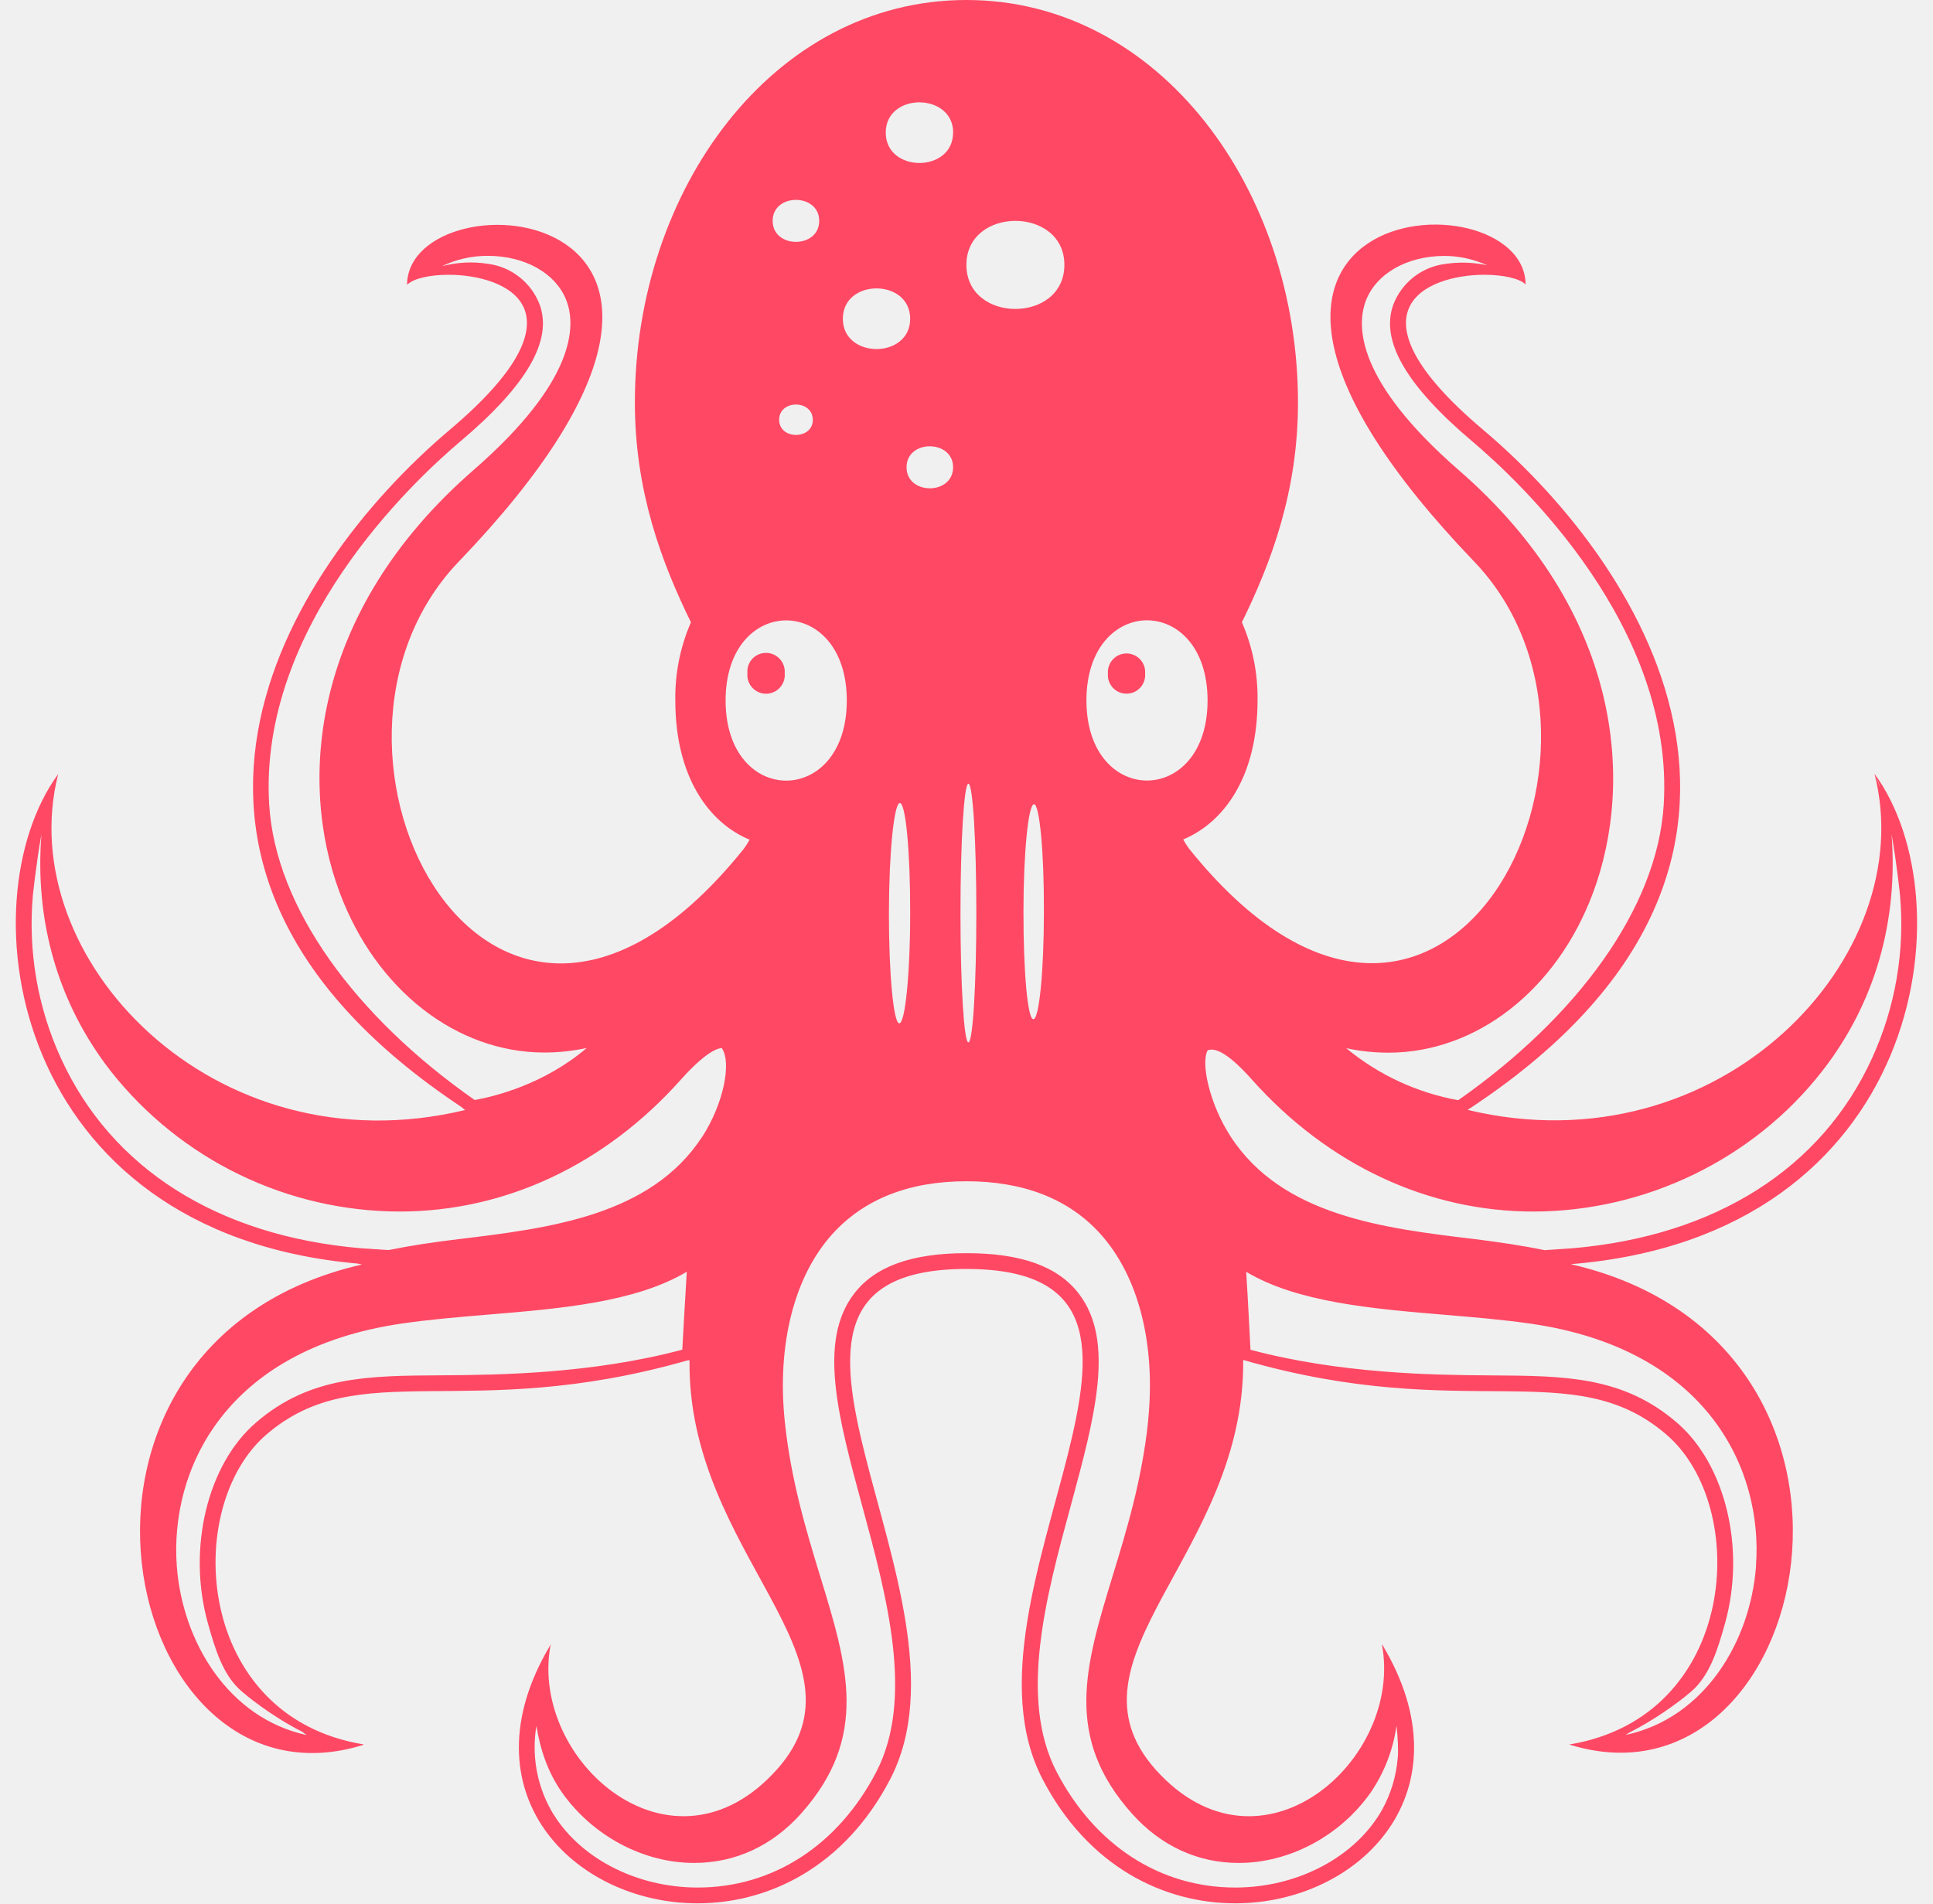
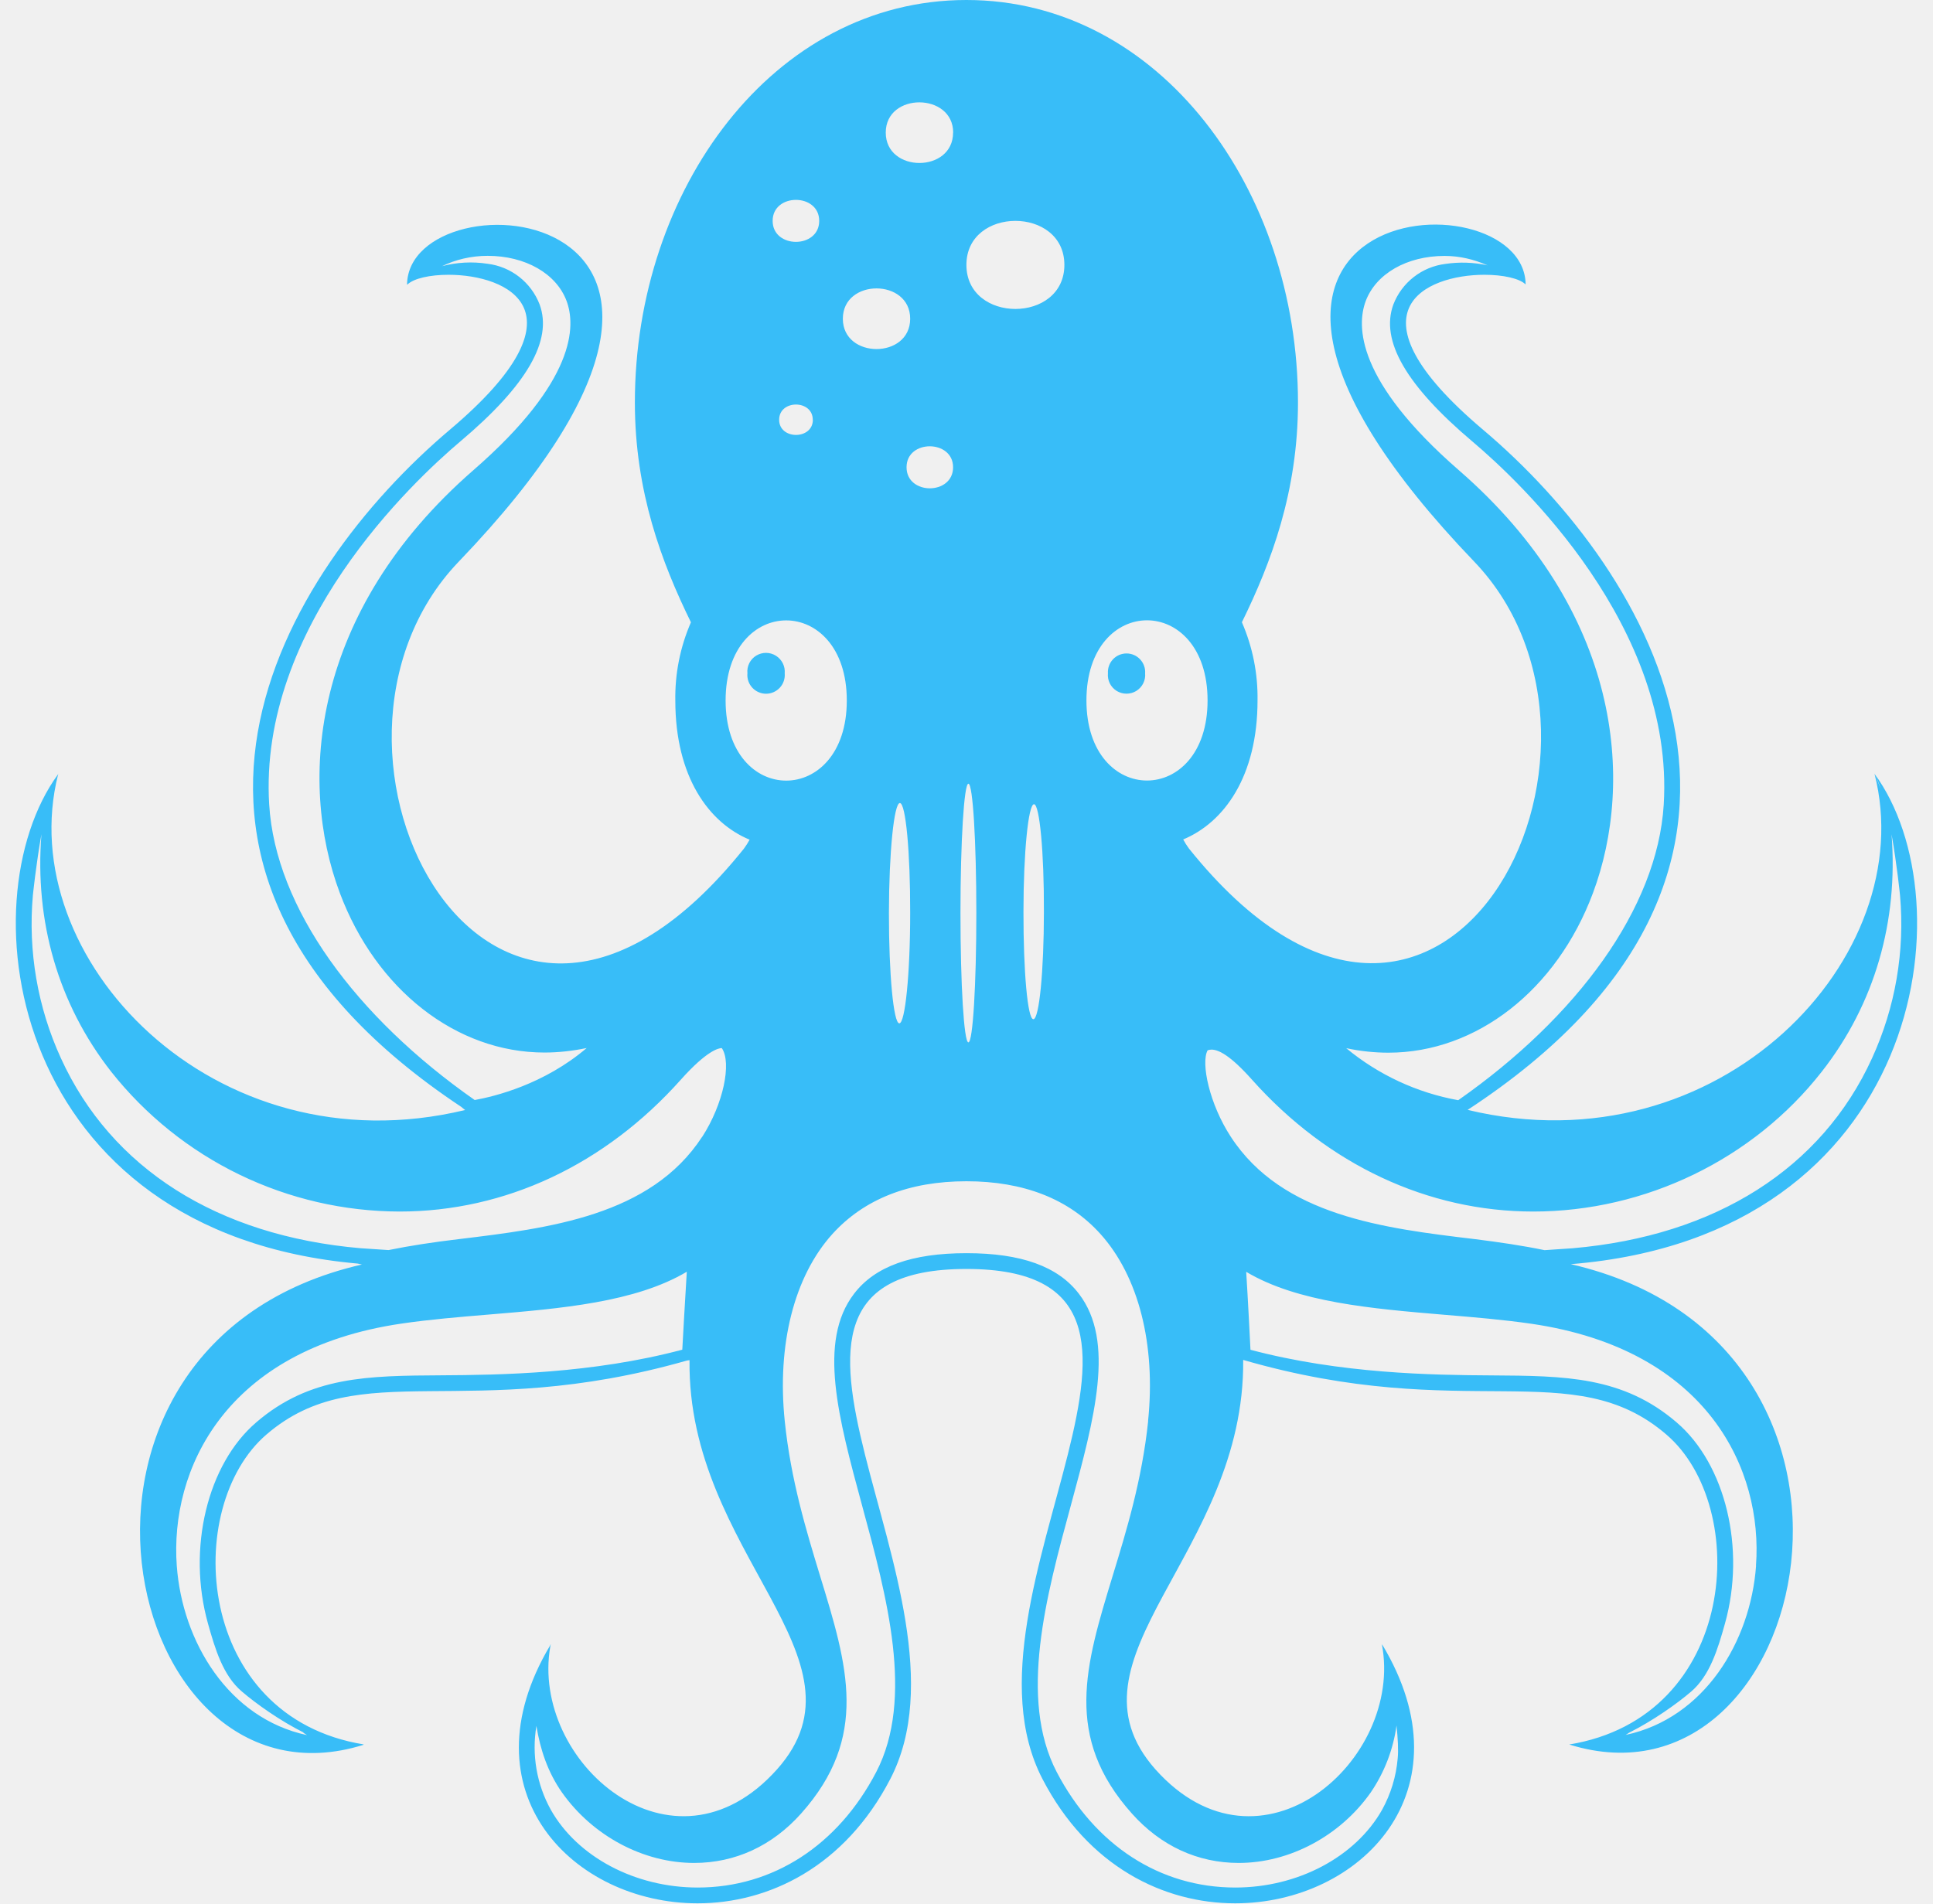
<svg xmlns="http://www.w3.org/2000/svg" width="66" height="65" viewBox="0 0 66 65" fill="none">
  <g clip-path="url(#clip0_407_6)">
-     <path d="M64.002 26.422C64.078 26.558 64.146 26.729 64.213 26.926C64.138 26.764 64.086 26.577 64.002 26.422C65.606 32.663 58.721 39.972 50.108 37.903H50.111C62.559 29.751 56.427 19.562 50.626 14.666C45.854 10.63 48.673 9.384 50.683 9.384C51.325 9.384 51.883 9.509 52.088 9.712L52.075 9.701L52.091 9.712C52.042 5.831 38.371 6.706 50.331 19.175C56.473 25.58 49.226 39.748 40.592 28.974C40.52 28.876 40.456 28.774 40.399 28.668C41.794 28.088 42.937 26.515 42.937 23.92C42.951 23.002 42.769 22.092 42.403 21.25C43.4 19.218 44.318 16.789 44.318 13.748C44.318 6.478 39.6 0 32.997 0C26.394 0 21.677 6.478 21.677 13.748C21.677 16.789 22.595 19.218 23.591 21.252C23.224 22.096 23.042 23.008 23.058 23.928C23.058 26.523 24.198 28.099 25.595 28.676C25.537 28.782 25.472 28.884 25.4 28.982C16.766 39.756 9.519 25.586 15.661 19.183C27.624 6.714 13.947 5.842 13.898 9.72L13.92 9.709C14.131 9.509 14.678 9.384 15.315 9.384C17.324 9.384 20.143 10.63 15.371 14.666C9.595 19.541 3.501 29.664 15.748 37.8C15.797 37.835 15.829 37.873 15.881 37.908C7.279 39.978 0.405 32.687 1.984 26.447L1.995 26.42C1.992 26.425 1.99 26.433 1.984 26.436L1.987 26.428L1.979 26.447C-1.201 30.807 0.337 42.098 12.211 43.152C12.262 43.16 12.306 43.176 12.357 43.184C0.549 45.893 4.102 62.197 12.414 59.586L12.384 59.583L12.428 59.575C6.648 58.641 6.215 51.458 9.102 48.986C12.276 46.261 15.924 48.615 23.461 46.462L23.543 46.451C23.461 53.075 29.913 56.634 26.53 60.426C22.966 64.415 18.102 60.155 18.789 56.228L18.806 56.149L18.795 56.171V56.16L18.784 56.193C15.802 61.203 19.578 65 23.819 65C26.253 65 28.843 63.749 30.397 60.756C33.685 54.427 23.938 43.336 32.997 43.336C42.054 43.336 32.307 54.427 35.595 60.756C37.149 63.749 39.738 65 42.176 65C46.431 65 50.22 61.178 47.186 56.149L47.2 56.206L47.184 56.16C47.931 60.106 43.032 64.439 39.451 60.426C36.082 56.623 42.514 53.064 42.447 46.443C50.046 48.642 53.705 46.248 56.893 48.988C59.78 51.456 59.347 58.641 53.567 59.578H53.586C61.901 62.172 65.44 45.89 53.635 43.173L53.648 43.171C65.673 42.19 67.214 30.786 64 26.422H64.002ZM9.191 27.479C8.82 21.396 14.093 16.448 15.721 15.072C17.99 13.157 18.876 11.627 18.424 10.395C18.281 10.024 18.04 9.7 17.727 9.455C17.415 9.211 17.041 9.056 16.647 9.008C16.13 8.928 15.601 8.956 15.095 9.089C15.553 8.867 16.084 8.737 16.65 8.737C17.936 8.737 18.995 9.341 19.345 10.278C19.662 11.126 19.67 13.005 16.165 16.055C10.621 20.884 10.171 26.677 11.601 30.49C12.842 33.803 15.583 35.945 18.589 35.945C19.068 35.945 19.55 35.891 20.032 35.791C18.57 37.036 16.891 37.443 16.208 37.567C12.162 34.737 9.405 31.016 9.191 27.473V27.479ZM23.296 46.093C20.222 46.911 17.08 46.957 15.068 46.968C12.566 46.984 10.586 46.995 8.75 48.574C7.079 50.004 6.385 52.891 7.1 55.442C7.347 56.322 7.615 57.219 8.254 57.763C8.736 58.178 9.559 58.765 10.385 59.177L10.342 59.166C10.393 59.193 10.431 59.228 10.483 59.256C7.794 58.681 6.225 56.06 6.036 53.476C5.798 50.212 7.666 46.088 13.706 45.202C14.665 45.061 15.678 44.977 16.688 44.893C19.152 44.688 21.698 44.474 23.45 43.431C23.385 44.46 23.326 45.565 23.296 46.093ZM23.973 38.824C22.213 41.527 18.73 41.947 15.659 42.318C14.792 42.421 13.998 42.542 13.267 42.691L12.303 42.627C7.425 42.204 3.796 39.902 2.079 36.137C1.282 34.397 0.953 32.478 1.123 30.572C1.123 30.572 1.226 29.553 1.415 28.486C1.18 31.452 1.976 34.277 3.799 36.603C4.975 38.088 6.472 39.289 8.177 40.115C9.882 40.941 11.752 41.372 13.646 41.375C17.248 41.375 20.655 39.777 23.247 36.871C24.141 35.869 24.542 35.793 24.645 35.793C24.991 36.297 24.696 37.711 23.976 38.824H23.973ZM41.231 23.92C41.231 27.568 37.095 27.568 37.095 23.92C37.095 20.272 41.231 20.272 41.231 23.92ZM36.342 9.046C36.342 11.053 32.997 11.053 32.997 9.046C32.997 7.042 36.342 7.042 36.342 9.046ZM35.643 31.135C35.643 33.163 35.481 34.807 35.283 34.807C35.085 34.807 34.942 33.169 34.945 31.138C34.945 29.107 35.112 27.465 35.305 27.465C35.494 27.465 35.651 29.107 35.643 31.135ZM33.065 26.764C33.217 26.764 33.336 28.741 33.336 31.181C33.336 33.621 33.217 35.598 33.065 35.598C32.913 35.598 32.794 33.621 32.794 31.184C32.794 28.741 32.916 26.764 33.065 26.764ZM32.542 4.528C32.542 5.912 30.243 5.912 30.243 4.528C30.243 3.144 32.545 3.158 32.545 4.528H32.542ZM30.953 15.957C30.953 14.999 32.542 15.007 32.542 15.957C32.542 16.916 30.953 16.916 30.953 15.957ZM31.077 31.184C31.077 33.264 30.904 34.948 30.706 34.948C30.508 34.948 30.349 33.264 30.351 31.186C30.354 29.109 30.525 27.425 30.725 27.425C30.925 27.425 31.082 29.104 31.077 31.184V31.184ZM31.077 10.885C31.077 12.266 28.778 12.266 28.778 10.885C28.778 9.504 31.077 9.504 31.077 10.885ZM27.971 7.543C27.971 8.499 26.381 8.499 26.381 7.543C26.381 6.587 27.971 6.587 27.971 7.543ZM27.754 14.335C27.754 15.026 26.603 15.026 26.603 14.335C26.603 13.642 27.751 13.642 27.751 14.335H27.754ZM24.775 23.923C24.775 20.275 28.913 20.275 28.913 23.923C28.913 27.571 24.775 27.571 24.775 23.923ZM39.202 48.536C38.991 50.54 38.463 52.273 37.994 53.806C37.054 56.889 36.31 59.321 38.65 61.937C39.633 63.039 40.895 63.621 42.295 63.621C44.028 63.621 45.756 62.701 46.802 61.214C47.268 60.53 47.57 59.748 47.682 58.928C47.728 59.361 47.752 59.767 47.722 60.057C47.669 60.671 47.487 61.267 47.189 61.807C46.279 63.418 44.31 64.461 42.178 64.461C39.606 64.461 37.385 63.02 36.077 60.51C34.774 57.999 35.719 54.513 36.556 51.437C37.374 48.417 38.084 45.812 36.838 44.184C36.125 43.249 34.869 42.797 33 42.797C31.128 42.797 29.872 43.249 29.16 44.184C27.914 45.809 28.623 48.417 29.441 51.437C30.278 54.513 31.223 57.999 29.921 60.51C28.615 63.02 26.392 64.461 23.822 64.461C21.687 64.461 19.718 63.418 18.808 61.807C18.324 60.935 18.15 59.925 18.315 58.941C18.445 59.743 18.7 60.518 19.19 61.217C20.238 62.698 21.966 63.621 23.7 63.621C25.102 63.621 26.365 63.039 27.35 61.937C29.685 59.321 28.943 56.894 28 53.817C27.532 52.282 27.001 50.54 26.795 48.536C26.524 45.92 27.117 43.588 28.42 42.144C29.501 40.95 31.039 40.341 32.997 40.341C34.955 40.341 36.499 40.947 37.574 42.142C38.874 43.585 39.47 45.914 39.199 48.533L39.202 48.536ZM47.406 35.95C50.412 35.95 53.153 33.811 54.39 30.496C55.815 26.683 55.365 20.889 49.813 16.06C46.306 13.008 46.314 11.131 46.631 10.281C46.983 9.346 48.039 8.74 49.323 8.74C49.846 8.74 50.331 8.862 50.764 9.051L50.794 9.062C50.32 8.958 49.83 8.941 49.35 9.013C48.956 9.062 48.583 9.216 48.27 9.461C47.957 9.705 47.716 10.03 47.574 10.4C47.124 11.632 48.007 13.162 50.276 15.08C51.901 16.453 57.177 21.401 56.806 27.479C56.59 31.021 53.835 34.742 49.789 37.573C48.383 37.319 47.066 36.707 45.965 35.796C46.444 35.899 46.929 35.95 47.406 35.95V35.95ZM59.959 53.471C59.769 56.06 58.198 58.676 55.504 59.25C55.544 59.228 55.579 59.202 55.617 59.177C56.443 58.763 57.264 58.18 57.743 57.769C58.38 57.222 58.651 56.325 58.897 55.445C59.612 52.894 58.919 50.007 57.248 48.577C55.411 47 53.432 46.987 50.929 46.971C48.917 46.96 45.775 46.914 42.696 46.096C42.669 45.565 42.615 44.465 42.55 43.434C44.302 44.479 46.853 44.693 49.32 44.901C50.331 44.985 51.335 45.069 52.291 45.208C58.331 46.093 60.197 50.212 59.956 53.468L59.959 53.471ZM52.738 42.694C52.004 42.542 51.208 42.423 50.339 42.315C47.265 41.947 43.782 41.527 42.024 38.821C41.298 37.711 40.995 36.303 41.233 35.869C41.275 35.854 41.319 35.846 41.363 35.845C41.607 35.845 42.008 36.042 42.747 36.871C45.339 39.777 48.752 41.375 52.351 41.375C56.181 41.375 59.864 39.588 62.201 36.6C64.021 34.277 64.815 31.455 64.585 28.492C64.774 29.556 64.874 30.577 64.874 30.577C65.044 32.483 64.715 34.4 63.918 36.14C62.201 39.905 58.572 42.207 53.694 42.629L52.738 42.694V42.694ZM26.495 22.395C26.595 22.458 26.675 22.547 26.728 22.652C26.781 22.758 26.803 22.876 26.793 22.994C26.801 23.082 26.79 23.172 26.762 23.256C26.734 23.34 26.688 23.418 26.628 23.483C26.568 23.549 26.495 23.601 26.414 23.637C26.333 23.673 26.245 23.692 26.156 23.692C26.067 23.692 25.979 23.673 25.898 23.637C25.817 23.601 25.744 23.549 25.684 23.483C25.624 23.418 25.578 23.34 25.55 23.256C25.522 23.172 25.511 23.082 25.52 22.994C25.508 22.875 25.53 22.756 25.583 22.649C25.636 22.542 25.718 22.452 25.82 22.39C25.922 22.328 26.039 22.295 26.158 22.296C26.277 22.297 26.394 22.331 26.495 22.395V22.395ZM38.127 23.595C38.026 23.532 37.945 23.443 37.892 23.337C37.84 23.231 37.818 23.112 37.829 22.994C37.823 22.907 37.836 22.82 37.865 22.738C37.894 22.656 37.94 22.581 38 22.517C38.059 22.454 38.131 22.403 38.211 22.368C38.291 22.334 38.377 22.316 38.464 22.316C38.551 22.316 38.637 22.334 38.717 22.368C38.797 22.403 38.869 22.454 38.928 22.517C38.988 22.581 39.034 22.656 39.063 22.738C39.093 22.82 39.105 22.907 39.099 22.994C39.11 23.112 39.087 23.231 39.034 23.337C38.981 23.443 38.9 23.532 38.799 23.595C38.698 23.657 38.581 23.69 38.463 23.69C38.344 23.69 38.228 23.657 38.127 23.595V23.595Z" fill="#FF4864" />
+     <path d="M64.002 26.422C64.078 26.558 64.146 26.729 64.213 26.926C64.138 26.764 64.086 26.577 64.002 26.422C65.606 32.663 58.721 39.972 50.108 37.903H50.111C62.559 29.751 56.427 19.562 50.626 14.666C45.854 10.63 48.673 9.384 50.683 9.384C51.325 9.384 51.883 9.509 52.088 9.712L52.075 9.701L52.091 9.712C52.042 5.831 38.371 6.706 50.331 19.175C56.473 25.58 49.226 39.748 40.592 28.974C40.52 28.876 40.456 28.774 40.399 28.668C41.794 28.088 42.937 26.515 42.937 23.92C42.951 23.002 42.769 22.092 42.403 21.25C43.4 19.218 44.318 16.789 44.318 13.748C44.318 6.478 39.6 0 32.997 0C26.394 0 21.677 6.478 21.677 13.748C21.677 16.789 22.595 19.218 23.591 21.252C23.224 22.096 23.042 23.008 23.058 23.928C23.058 26.523 24.198 28.099 25.595 28.676C25.537 28.782 25.472 28.884 25.4 28.982C16.766 39.756 9.519 25.586 15.661 19.183C27.624 6.714 13.947 5.842 13.898 9.72L13.92 9.709C14.131 9.509 14.678 9.384 15.315 9.384C17.324 9.384 20.143 10.63 15.371 14.666C9.595 19.541 3.501 29.664 15.748 37.8C15.797 37.835 15.829 37.873 15.881 37.908C7.279 39.978 0.405 32.687 1.984 26.447L1.995 26.42C1.992 26.425 1.99 26.433 1.984 26.436L1.987 26.428L1.979 26.447C-1.201 30.807 0.337 42.098 12.211 43.152C12.262 43.16 12.306 43.176 12.357 43.184C0.549 45.893 4.102 62.197 12.414 59.586L12.384 59.583L12.428 59.575C6.648 58.641 6.215 51.458 9.102 48.986C12.276 46.261 15.924 48.615 23.461 46.462L23.543 46.451C23.461 53.075 29.913 56.634 26.53 60.426C22.966 64.415 18.102 60.155 18.789 56.228L18.806 56.149L18.795 56.171V56.16L18.784 56.193C15.802 61.203 19.578 65 23.819 65C26.253 65 28.843 63.749 30.397 60.756C33.685 54.427 23.938 43.336 32.997 43.336C42.054 43.336 32.307 54.427 35.595 60.756C37.149 63.749 39.738 65 42.176 65C46.431 65 50.22 61.178 47.186 56.149L47.2 56.206L47.184 56.16C47.931 60.106 43.032 64.439 39.451 60.426C36.082 56.623 42.514 53.064 42.447 46.443C50.046 48.642 53.705 46.248 56.893 48.988C59.78 51.456 59.347 58.641 53.567 59.578H53.586C61.901 62.172 65.44 45.89 53.635 43.173L53.648 43.171C65.673 42.19 67.214 30.786 64 26.422H64.002ZM9.191 27.479C8.82 21.396 14.093 16.448 15.721 15.072C17.99 13.157 18.876 11.627 18.424 10.395C18.281 10.024 18.04 9.7 17.727 9.455C17.415 9.211 17.041 9.056 16.647 9.008C16.13 8.928 15.601 8.956 15.095 9.089C15.553 8.867 16.084 8.737 16.65 8.737C17.936 8.737 18.995 9.341 19.345 10.278C19.662 11.126 19.67 13.005 16.165 16.055C10.621 20.884 10.171 26.677 11.601 30.49C12.842 33.803 15.583 35.945 18.589 35.945C19.068 35.945 19.55 35.891 20.032 35.791C18.57 37.036 16.891 37.443 16.208 37.567C12.162 34.737 9.405 31.016 9.191 27.473V27.479ZM23.296 46.093C20.222 46.911 17.08 46.957 15.068 46.968C12.566 46.984 10.586 46.995 8.75 48.574C7.079 50.004 6.385 52.891 7.1 55.442C7.347 56.322 7.615 57.219 8.254 57.763C8.736 58.178 9.559 58.765 10.385 59.177L10.342 59.166C10.393 59.193 10.431 59.228 10.483 59.256C7.794 58.681 6.225 56.06 6.036 53.476C5.798 50.212 7.666 46.088 13.706 45.202C14.665 45.061 15.678 44.977 16.688 44.893C19.152 44.688 21.698 44.474 23.45 43.431C23.385 44.46 23.326 45.565 23.296 46.093ZM23.973 38.824C22.213 41.527 18.73 41.947 15.659 42.318C14.792 42.421 13.998 42.542 13.267 42.691L12.303 42.627C7.425 42.204 3.796 39.902 2.079 36.137C1.282 34.397 0.953 32.478 1.123 30.572C1.123 30.572 1.226 29.553 1.415 28.486C1.18 31.452 1.976 34.277 3.799 36.603C4.975 38.088 6.472 39.289 8.177 40.115C9.882 40.941 11.752 41.372 13.646 41.375C17.248 41.375 20.655 39.777 23.247 36.871C24.141 35.869 24.542 35.793 24.645 35.793C24.991 36.297 24.696 37.711 23.976 38.824H23.973ZM41.231 23.92C41.231 27.568 37.095 27.568 37.095 23.92C37.095 20.272 41.231 20.272 41.231 23.92ZM36.342 9.046C36.342 11.053 32.997 11.053 32.997 9.046C32.997 7.042 36.342 7.042 36.342 9.046ZM35.643 31.135C35.643 33.163 35.481 34.807 35.283 34.807C35.085 34.807 34.942 33.169 34.945 31.138C34.945 29.107 35.112 27.465 35.305 27.465C35.494 27.465 35.651 29.107 35.643 31.135ZM33.065 26.764C33.217 26.764 33.336 28.741 33.336 31.181C33.336 33.621 33.217 35.598 33.065 35.598C32.913 35.598 32.794 33.621 32.794 31.184C32.794 28.741 32.916 26.764 33.065 26.764ZM32.542 4.528C32.542 5.912 30.243 5.912 30.243 4.528C30.243 3.144 32.545 3.158 32.545 4.528H32.542ZM30.953 15.957C30.953 14.999 32.542 15.007 32.542 15.957C32.542 16.916 30.953 16.916 30.953 15.957ZM31.077 31.184C31.077 33.264 30.904 34.948 30.706 34.948C30.508 34.948 30.349 33.264 30.351 31.186C30.354 29.109 30.525 27.425 30.725 27.425C30.925 27.425 31.082 29.104 31.077 31.184V31.184ZM31.077 10.885C31.077 12.266 28.778 12.266 28.778 10.885C28.778 9.504 31.077 9.504 31.077 10.885ZM27.971 7.543C27.971 8.499 26.381 8.499 26.381 7.543C26.381 6.587 27.971 6.587 27.971 7.543ZM27.754 14.335C27.754 15.026 26.603 15.026 26.603 14.335C26.603 13.642 27.751 13.642 27.751 14.335H27.754ZM24.775 23.923C24.775 20.275 28.913 20.275 28.913 23.923C28.913 27.571 24.775 27.571 24.775 23.923ZM39.202 48.536C38.991 50.54 38.463 52.273 37.994 53.806C37.054 56.889 36.31 59.321 38.65 61.937C39.633 63.039 40.895 63.621 42.295 63.621C44.028 63.621 45.756 62.701 46.802 61.214C47.268 60.53 47.57 59.748 47.682 58.928C47.728 59.361 47.752 59.767 47.722 60.057C47.669 60.671 47.487 61.267 47.189 61.807C46.279 63.418 44.31 64.461 42.178 64.461C39.606 64.461 37.385 63.02 36.077 60.51C34.774 57.999 35.719 54.513 36.556 51.437C37.374 48.417 38.084 45.812 36.838 44.184C36.125 43.249 34.869 42.797 33 42.797C31.128 42.797 29.872 43.249 29.16 44.184C27.914 45.809 28.623 48.417 29.441 51.437C30.278 54.513 31.223 57.999 29.921 60.51C28.615 63.02 26.392 64.461 23.822 64.461C21.687 64.461 19.718 63.418 18.808 61.807C18.324 60.935 18.15 59.925 18.315 58.941C18.445 59.743 18.7 60.518 19.19 61.217C20.238 62.698 21.966 63.621 23.7 63.621C25.102 63.621 26.365 63.039 27.35 61.937C29.685 59.321 28.943 56.894 28 53.817C27.532 52.282 27.001 50.54 26.795 48.536C26.524 45.92 27.117 43.588 28.42 42.144C29.501 40.95 31.039 40.341 32.997 40.341C34.955 40.341 36.499 40.947 37.574 42.142C38.874 43.585 39.47 45.914 39.199 48.533L39.202 48.536ZM47.406 35.95C50.412 35.95 53.153 33.811 54.39 30.496C55.815 26.683 55.365 20.889 49.813 16.06C46.306 13.008 46.314 11.131 46.631 10.281C46.983 9.346 48.039 8.74 49.323 8.74C49.846 8.74 50.331 8.862 50.764 9.051L50.794 9.062C50.32 8.958 49.83 8.941 49.35 9.013C48.956 9.062 48.583 9.216 48.27 9.461C47.957 9.705 47.716 10.03 47.574 10.4C47.124 11.632 48.007 13.162 50.276 15.08C51.901 16.453 57.177 21.401 56.806 27.479C56.59 31.021 53.835 34.742 49.789 37.573C48.383 37.319 47.066 36.707 45.965 35.796C46.444 35.899 46.929 35.95 47.406 35.95V35.95ZM59.959 53.471C59.769 56.06 58.198 58.676 55.504 59.25C55.544 59.228 55.579 59.202 55.617 59.177C56.443 58.763 57.264 58.18 57.743 57.769C58.38 57.222 58.651 56.325 58.897 55.445C59.612 52.894 58.919 50.007 57.248 48.577C55.411 47 53.432 46.987 50.929 46.971C48.917 46.96 45.775 46.914 42.696 46.096C42.669 45.565 42.615 44.465 42.55 43.434C44.302 44.479 46.853 44.693 49.32 44.901C50.331 44.985 51.335 45.069 52.291 45.208C58.331 46.093 60.197 50.212 59.956 53.468L59.959 53.471ZM52.738 42.694C52.004 42.542 51.208 42.423 50.339 42.315C47.265 41.947 43.782 41.527 42.024 38.821C41.298 37.711 40.995 36.303 41.233 35.869C41.275 35.854 41.319 35.846 41.363 35.845C41.607 35.845 42.008 36.042 42.747 36.871C45.339 39.777 48.752 41.375 52.351 41.375C56.181 41.375 59.864 39.588 62.201 36.6C64.021 34.277 64.815 31.455 64.585 28.492C64.774 29.556 64.874 30.577 64.874 30.577C65.044 32.483 64.715 34.4 63.918 36.14C62.201 39.905 58.572 42.207 53.694 42.629L52.738 42.694V42.694ZM26.495 22.395C26.595 22.458 26.675 22.547 26.728 22.652C26.781 22.758 26.803 22.876 26.793 22.994C26.801 23.082 26.79 23.172 26.762 23.256C26.734 23.34 26.688 23.418 26.628 23.483C26.568 23.549 26.495 23.601 26.414 23.637C26.333 23.673 26.245 23.692 26.156 23.692C26.067 23.692 25.979 23.673 25.898 23.637C25.817 23.601 25.744 23.549 25.684 23.483C25.624 23.418 25.578 23.34 25.55 23.256C25.522 23.172 25.511 23.082 25.52 22.994C25.508 22.875 25.53 22.756 25.583 22.649C25.636 22.542 25.718 22.452 25.82 22.39C25.922 22.328 26.039 22.295 26.158 22.296C26.277 22.297 26.394 22.331 26.495 22.395V22.395ZM38.127 23.595C38.026 23.532 37.945 23.443 37.892 23.337C37.84 23.231 37.818 23.112 37.829 22.994C37.823 22.907 37.836 22.82 37.865 22.738C37.894 22.656 37.94 22.581 38 22.517C38.059 22.454 38.131 22.403 38.211 22.368C38.291 22.334 38.377 22.316 38.464 22.316C38.551 22.316 38.637 22.334 38.717 22.368C38.797 22.403 38.869 22.454 38.928 22.517C38.988 22.581 39.034 22.656 39.063 22.738C39.093 22.82 39.105 22.907 39.099 22.994C39.11 23.112 39.087 23.231 39.034 23.337C38.981 23.443 38.9 23.532 38.799 23.595C38.698 23.657 38.581 23.69 38.463 23.69C38.344 23.69 38.228 23.657 38.127 23.595V23.595Z" fill="#38BDF8" />
  </g>
  <defs>
    <clipPath id="clip0_407_6">
      <rect width="65" height="65" fill="white" transform="translate(0.5)" />
    </clipPath>
  </defs>
</svg>
